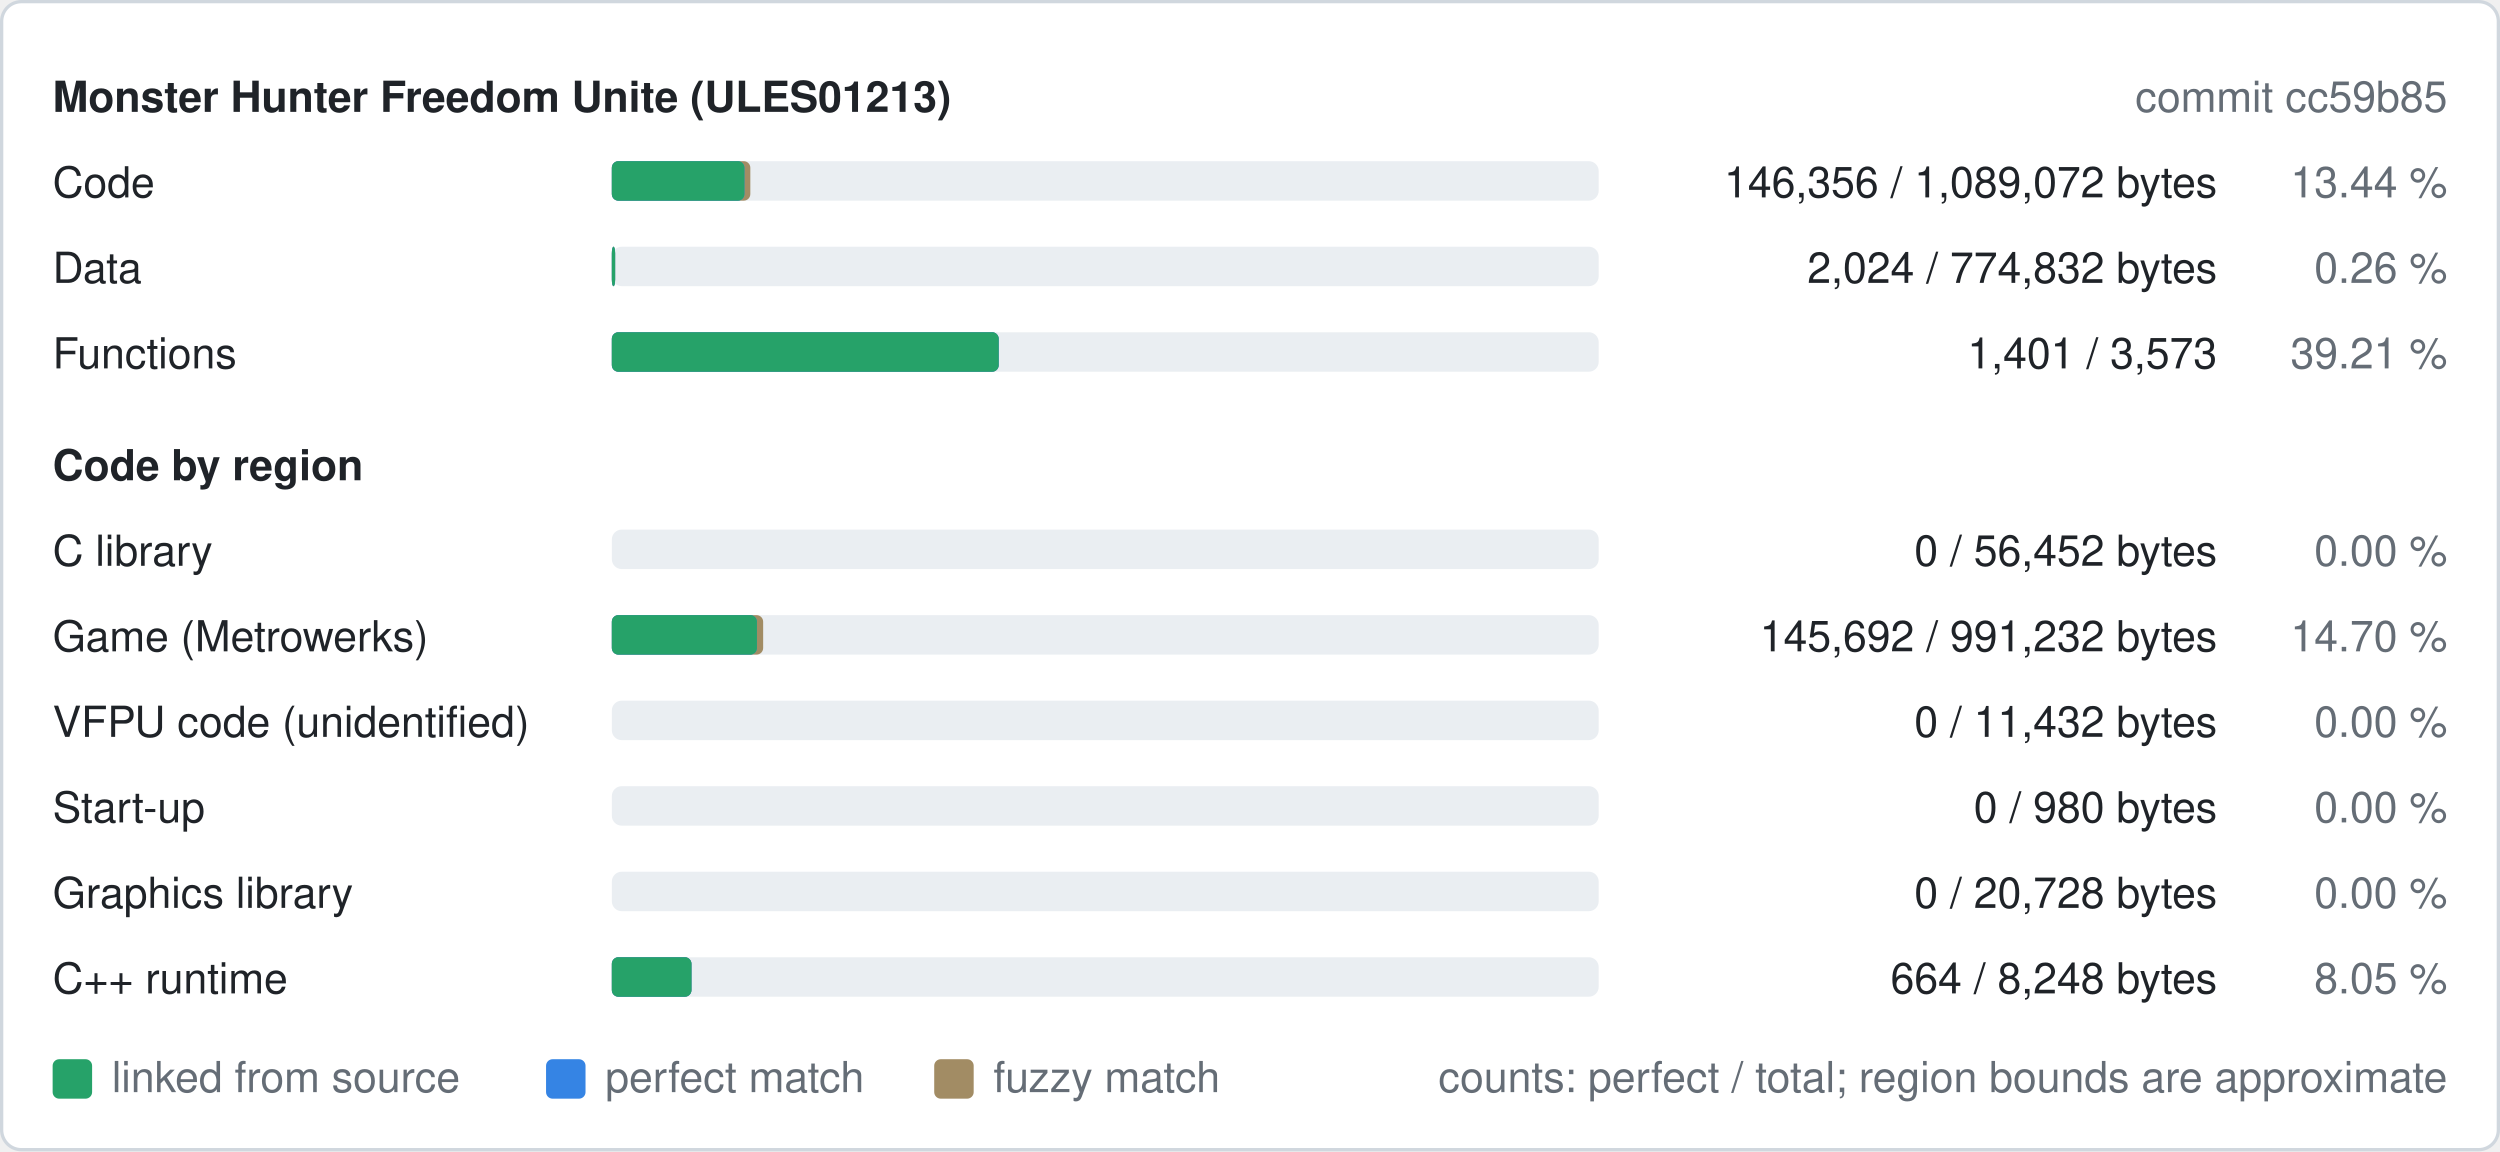
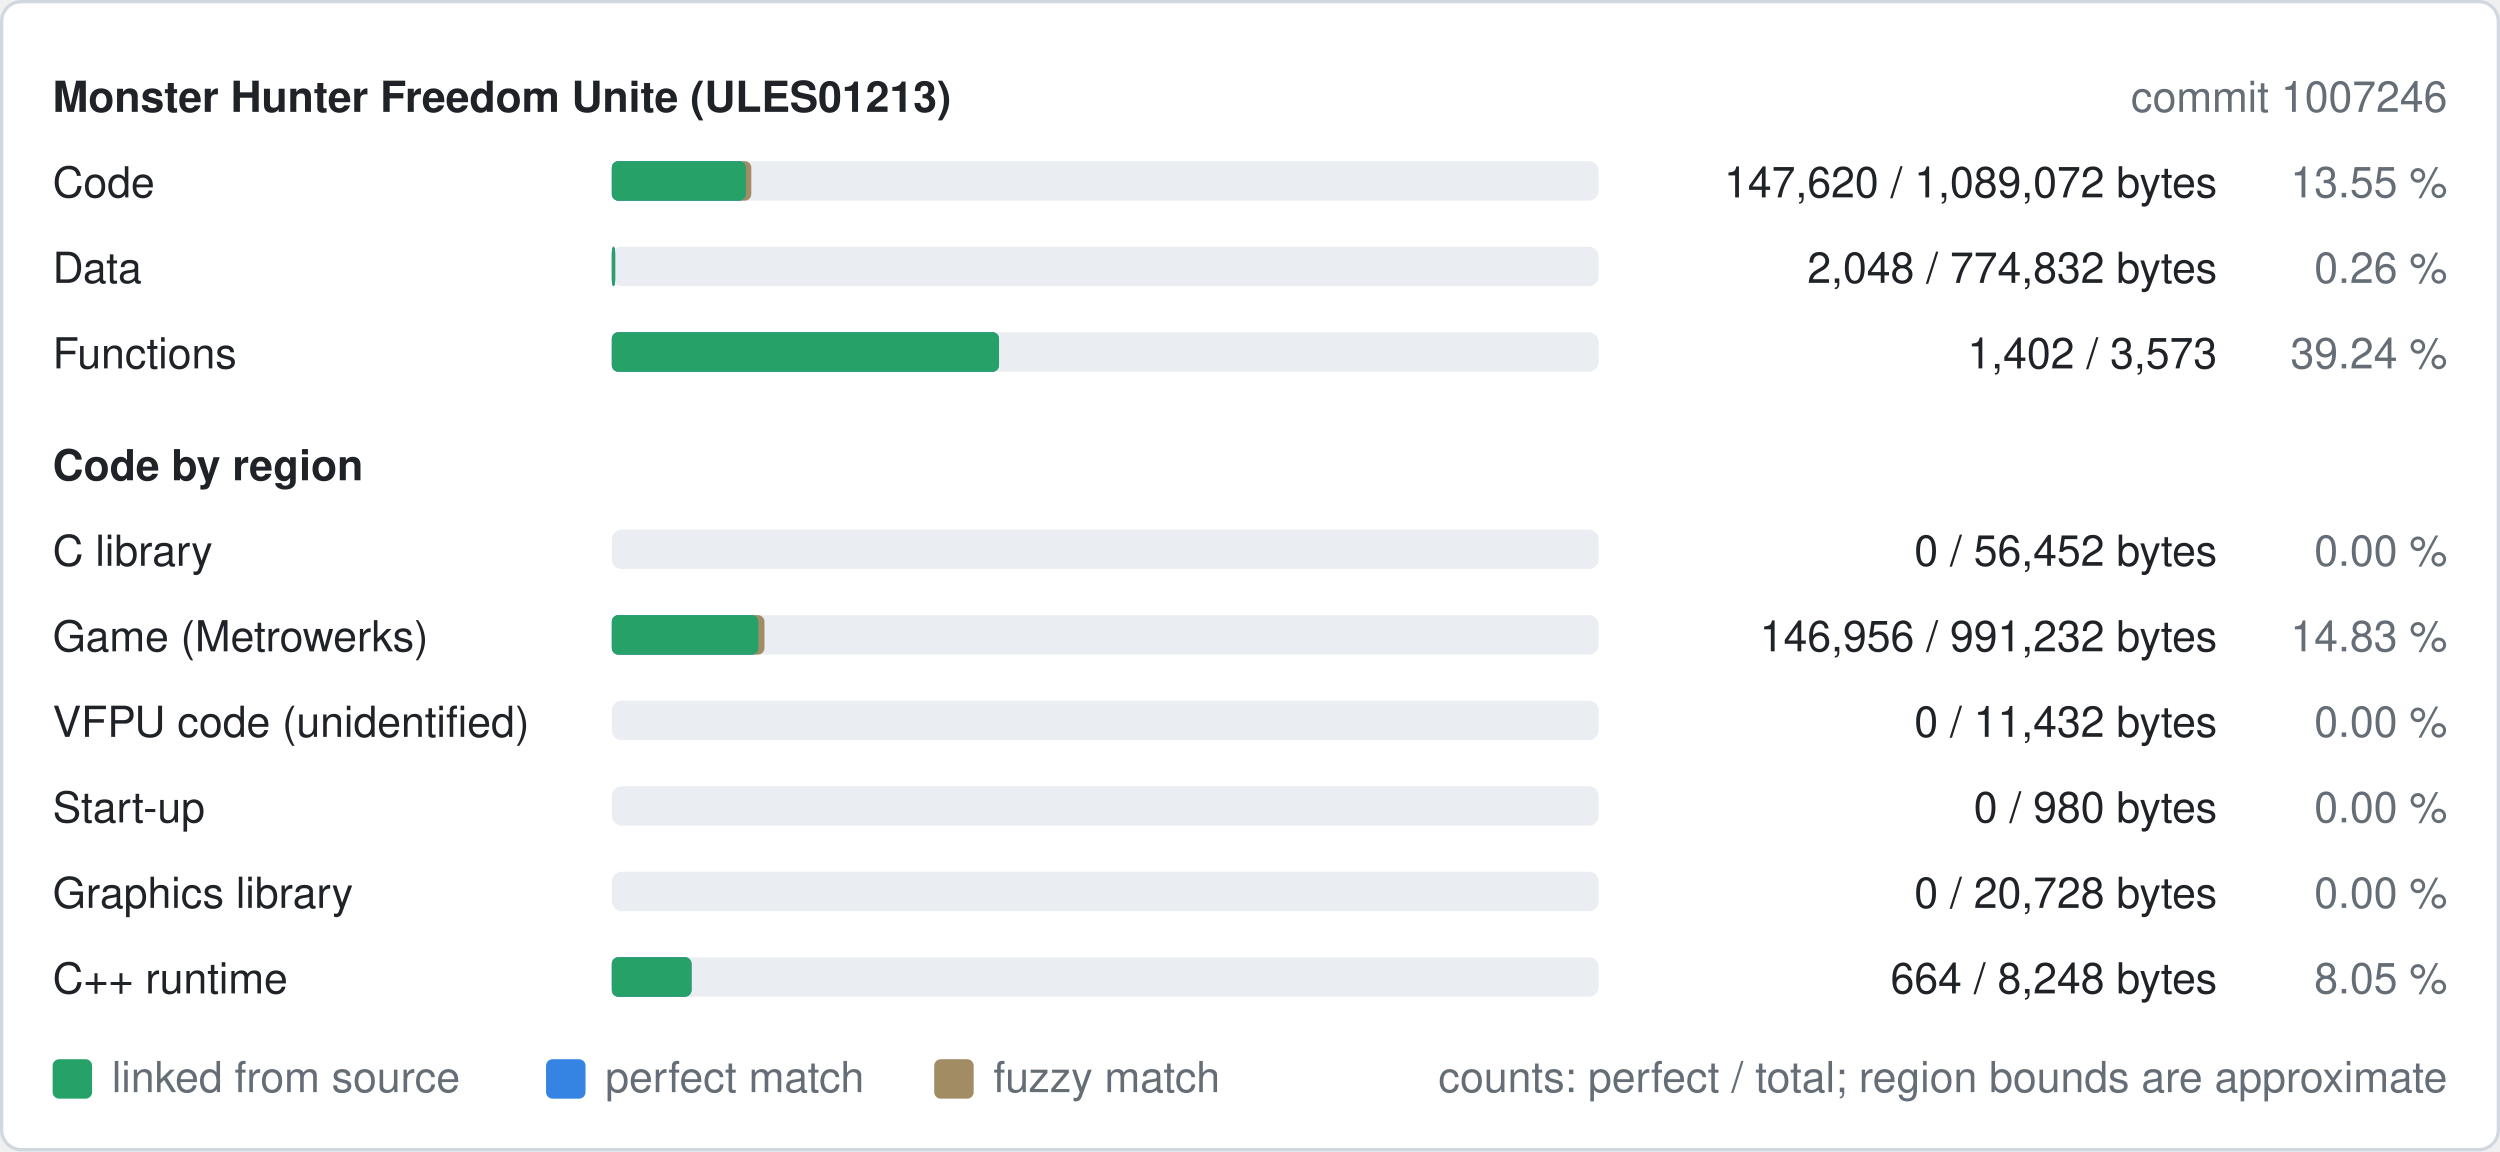
<svg xmlns="http://www.w3.org/2000/svg" width="760" height="350" viewBox="0 0 760 350" role="img" aria-label="Decompilation progress of ULES01213">
  <style>
text{font-family:-apple-system,BlinkMacSystemFont,"Segoe UI",Helvetica,Arial,sans-serif;font-size:13px}
.b{font-weight:600}
.bg{fill:#ffffff;stroke:#d0d7de}.t{fill:#1f2328}.m{fill:#656d76}.track{fill:#eaeef2}.fuzzy{fill:#a28c64}.perfect{fill:#3584e4}.linked{fill:#26a269}
@media (prefers-color-scheme: dark){.bg{fill:#0d1117;stroke:#30363d}.t{fill:#e6edf3}.m{fill:#8d96a0}.track{fill:#21262d}.fuzzy{fill:#a28c64}.perfect{fill:#3584e4}.linked{fill:#2ec27e}}
</style>
  <rect class="bg" x="0.5" y="0.5" width="759" height="349" rx="6" />
  <text class="t b" x="16" y="34">Monster Hunter Freedom Unite (ULES01213)</text>
-   <text class="m" x="744" y="34" text-anchor="end">commit cc59b85</text>
+   <text class="m" x="744" y="34" text-anchor="end">commit 1007246</text>
  <text class="t" x="16" y="60">Code</text>
  <rect class="track" x="186" y="49" width="300" height="12" rx="3" />
-   <rect class="fuzzy" x="186" y="49" width="42.1" height="12" rx="2" />
-   <rect class="perfect" x="186" y="49" width="40.3" height="12" rx="2" />
-   <rect class="linked" x="186" y="49" width="40.3" height="12" rx="2" />
-   <text class="t" x="674" y="60" text-anchor="end">146,356 / 1,089,072 bytes</text>
-   <text class="m" x="744" y="60" text-anchor="end">13.44 %</text>
+   <rect class="fuzzy" x="186" y="49" width="42.4" height="12" rx="2" />
+   <rect class="perfect" x="186" y="49" width="40.7" height="12" rx="2" />
+   <rect class="linked" x="186" y="49" width="40.7" height="12" rx="2" />
+   <text class="t" x="674" y="60" text-anchor="end">147,620 / 1,089,072 bytes</text>
+   <text class="m" x="744" y="60" text-anchor="end">13.55 %</text>
  <text class="t" x="16" y="86">Data</text>
  <rect class="track" x="186" y="75" width="300" height="12" rx="3" />
  <rect class="fuzzy" x="186" y="75" width="1.0" height="12" rx="2" />
  <rect class="perfect" x="186" y="75" width="1.0" height="12" rx="2" />
  <rect class="linked" x="186" y="75" width="1.0" height="12" rx="2" />
-   <text class="t" x="674" y="86" text-anchor="end">2,024 / 774,832 bytes</text>
+   <text class="t" x="674" y="86" text-anchor="end">2,048 / 774,832 bytes</text>
  <text class="m" x="744" y="86" text-anchor="end">0.26 %</text>
  <text class="t" x="16" y="112">Functions</text>
  <rect class="track" x="186" y="101" width="300" height="12" rx="3" />
-   <rect class="fuzzy" x="186" y="101" width="117.6" height="12" rx="2" />
-   <rect class="perfect" x="186" y="101" width="117.6" height="12" rx="2" />
-   <rect class="linked" x="186" y="101" width="117.6" height="12" rx="2" />
-   <text class="t" x="674" y="112" text-anchor="end">1,401 / 3,573</text>
-   <text class="m" x="744" y="112" text-anchor="end">39.21 %</text>
+   <rect class="fuzzy" x="186" y="101" width="117.7" height="12" rx="2" />
+   <rect class="perfect" x="186" y="101" width="117.7" height="12" rx="2" />
+   <rect class="linked" x="186" y="101" width="117.7" height="12" rx="2" />
+   <text class="t" x="674" y="112" text-anchor="end">1,402 / 3,573</text>
+   <text class="m" x="744" y="112" text-anchor="end">39.24 %</text>
  <text class="t b" x="16" y="146">Code by region</text>
  <text class="t" x="16" y="172">C library</text>
  <rect class="track" x="186" y="161" width="300" height="12" rx="3" />
  <text class="t" x="674" y="172" text-anchor="end">0 / 56,452 bytes</text>
  <text class="m" x="744" y="172" text-anchor="end">0.00 %</text>
  <text class="t" x="16" y="198">Game (Metrowerks)</text>
  <rect class="track" x="186" y="187" width="300" height="12" rx="3" />
-   <rect class="fuzzy" x="186" y="187" width="46.0" height="12" rx="2" />
-   <rect class="perfect" x="186" y="187" width="44.1" height="12" rx="2" />
-   <rect class="linked" x="186" y="187" width="44.1" height="12" rx="2" />
-   <text class="t" x="674" y="198" text-anchor="end">145,692 / 991,232 bytes</text>
-   <text class="m" x="744" y="198" text-anchor="end">14.70 %</text>
+   <rect class="fuzzy" x="186" y="187" width="46.4" height="12" rx="2" />
+   <rect class="perfect" x="186" y="187" width="44.5" height="12" rx="2" />
+   <rect class="linked" x="186" y="187" width="44.5" height="12" rx="2" />
+   <text class="t" x="674" y="198" text-anchor="end">146,956 / 991,232 bytes</text>
+   <text class="m" x="744" y="198" text-anchor="end">14.83 %</text>
  <text class="t" x="16" y="224">VFPU code (unidentified)</text>
  <rect class="track" x="186" y="213" width="300" height="12" rx="3" />
  <text class="t" x="674" y="224" text-anchor="end">0 / 11,432 bytes</text>
  <text class="m" x="744" y="224" text-anchor="end">0.00 %</text>
  <text class="t" x="16" y="250">Start-up</text>
  <rect class="track" x="186" y="239" width="300" height="12" rx="3" />
  <text class="t" x="674" y="250" text-anchor="end">0 / 980 bytes</text>
  <text class="m" x="744" y="250" text-anchor="end">0.00 %</text>
  <text class="t" x="16" y="276">Graphics library</text>
  <rect class="track" x="186" y="265" width="300" height="12" rx="3" />
  <text class="t" x="674" y="276" text-anchor="end">0 / 20,728 bytes</text>
  <text class="m" x="744" y="276" text-anchor="end">0.00 %</text>
  <text class="t" x="16" y="302">C++ runtime</text>
  <rect class="track" x="186" y="291" width="300" height="12" rx="3" />
  <rect class="fuzzy" x="186" y="291" width="24.2" height="12" rx="2" />
  <rect class="perfect" x="186" y="291" width="24.2" height="12" rx="2" />
  <rect class="linked" x="186" y="291" width="24.2" height="12" rx="2" />
  <text class="t" x="674" y="302" text-anchor="end">664 / 8,248 bytes</text>
  <text class="m" x="744" y="302" text-anchor="end">8.05 %</text>
  <rect class="linked" x="16" y="322" width="12" height="12" rx="2" />
  <text class="m" x="34" y="332">linked from source</text>
  <rect class="perfect" x="166" y="322" width="12" height="12" rx="2" />
  <text class="m" x="184" y="332">perfect match</text>
  <rect class="fuzzy" x="284" y="322" width="12" height="12" rx="2" />
  <text class="m" x="302" y="332">fuzzy match</text>
  <text class="m" x="744" y="332" text-anchor="end">counts: perfect / total; region bounds are approximate</text>
</svg>
